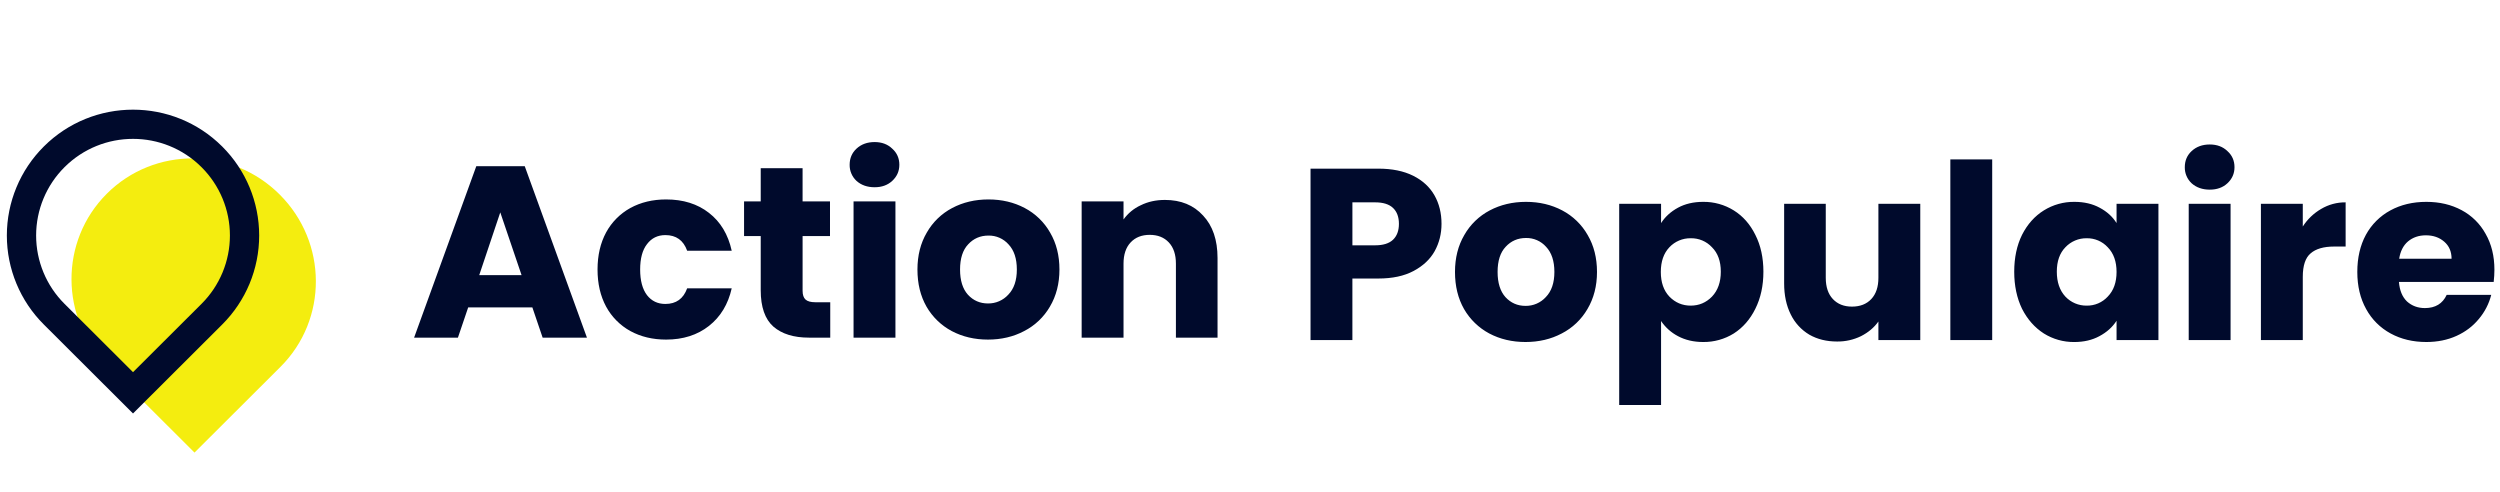
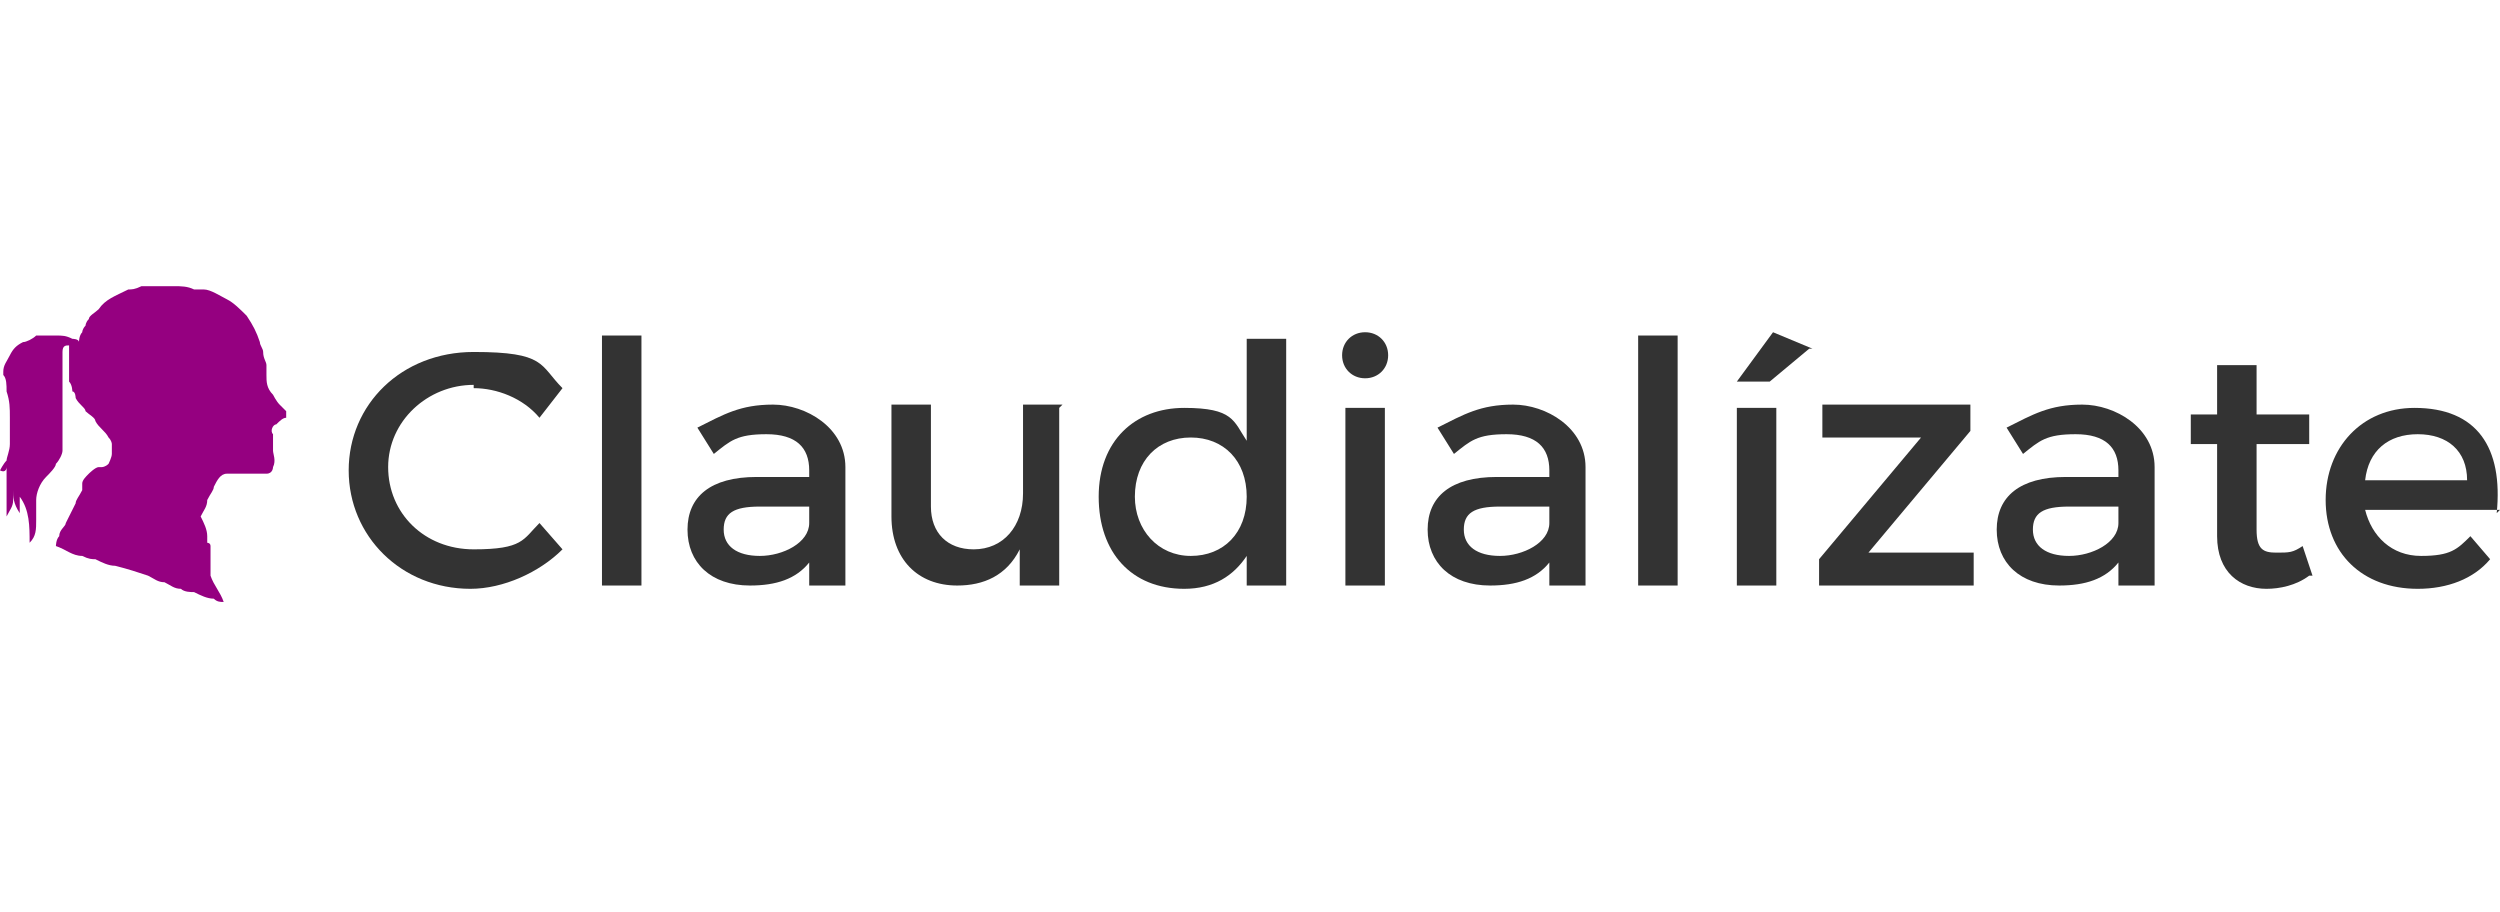
- <svg xmlns="http://www.w3.org/2000/svg" width="183" height="36" fill="none">
-   <path d="M38.968 22.5h-4.696l-.752 2.215h-3.208l4.552-12.547h3.548l4.552 12.547h-3.243l-.753-2.216Zm-.789-2.36-1.559-4.594-1.541 4.594h3.1Zm5.561-.411c0-1.037.21-1.942.628-2.717a4.487 4.487 0 0 1 1.774-1.787c.765-.417 1.637-.626 2.616-.626 1.255 0 2.3.328 3.137.983.848.656 1.403 1.58 1.666 2.77H50.3c-.275-.762-.807-1.143-1.595-1.143-.562 0-1.01.22-1.344.661-.335.429-.502 1.049-.502 1.859s.167 1.436.502 1.877c.334.428.782.643 1.344.643.788 0 1.32-.381 1.595-1.144h3.261c-.263 1.168-.818 2.085-1.666 2.753-.849.667-1.894 1-3.137 1-.98 0-1.851-.208-2.616-.625a4.487 4.487 0 0 1-1.774-1.787c-.418-.775-.628-1.68-.628-2.717Zm17.034 2.395v2.591h-1.559c-1.111 0-1.977-.268-2.599-.804-.62-.548-.931-1.436-.931-2.663V17.28h-1.22v-2.538h1.22v-2.43h3.064v2.43h2.007v2.538H58.75v4.004c0 .298.072.512.215.643.144.131.383.197.717.197h1.093Zm3.248-8.418c-.537 0-.98-.155-1.326-.465a1.574 1.574 0 0 1-.502-1.18c0-.476.168-.87.502-1.18.347-.321.789-.482 1.326-.482.526 0 .956.16 1.29.483.347.31.52.703.52 1.18 0 .464-.173.857-.52 1.179-.334.31-.764.465-1.29.465Zm1.524 1.036v9.973H62.48v-9.973h3.065Zm6.773 10.116c-.98 0-1.864-.208-2.653-.625a4.663 4.663 0 0 1-1.846-1.787c-.442-.775-.663-1.68-.663-2.717 0-1.025.227-1.924.681-2.699a4.6 4.6 0 0 1 1.864-1.805c.789-.417 1.673-.626 2.653-.626s1.863.209 2.652.626a4.6 4.6 0 0 1 1.864 1.805c.454.774.68 1.674.68 2.699s-.232 1.93-.698 2.717a4.603 4.603 0 0 1-1.882 1.787c-.788.417-1.673.625-2.652.625Zm0-2.645a1.97 1.97 0 0 0 1.487-.643c.418-.43.627-1.043.627-1.841 0-.799-.203-1.412-.609-1.841a1.914 1.914 0 0 0-1.47-.644c-.597 0-1.093.215-1.487.644-.394.417-.591 1.03-.591 1.84 0 .8.19 1.413.573 1.842.394.429.884.643 1.47.643Zm12.951-7.578c1.172 0 2.104.381 2.797 1.144.704.75 1.057 1.787 1.057 3.11v5.826h-3.047V19.3c0-.667-.173-1.186-.52-1.555-.346-.37-.812-.554-1.397-.554-.586 0-1.052.184-1.398.554-.347.37-.52.888-.52 1.555v5.415h-3.065v-9.973h3.065v1.323a3.16 3.16 0 0 1 1.255-1.037c.525-.262 1.117-.393 1.774-.393Z" fill="#000A2C" />
-   <path d="m14.239 33.13-6.355-6.34c-3.51-3.5-3.537-9.148-.061-12.614 3.475-3.466 9.138-3.439 12.648.062 3.51 3.5 3.537 9.147.061 12.614l-6.293 6.276Z" fill="#F4ED0F" />
-   <path fill-rule="evenodd" clip-rule="evenodd" d="m4.721 22.24 5.016 5.002 5.015-5.001a7.06 7.06 0 0 0 0-10.004 7.106 7.106 0 0 0-10.03 0 7.06 7.06 0 0 0 0 10.004Zm5.016 8.026 6.53-6.514a9.194 9.194 0 0 0 0-13.026c-3.606-3.598-9.454-3.598-13.061 0a9.194 9.194 0 0 0 0 13.026l6.53 6.514Z" fill="#000A2C" />
-   <path d="M105.519 16.385c0 .726-.167 1.394-.502 2.001-.334.596-.848 1.079-1.541 1.448-.693.37-1.553.554-2.581.554h-1.9v4.504h-3.064V12.345h4.964c1.004 0 1.852.173 2.545.518.693.346 1.213.823 1.559 1.43.347.608.52 1.305.52 2.092Zm-4.857 1.572c.586 0 1.022-.137 1.309-.41.286-.275.43-.662.43-1.162 0-.5-.144-.888-.43-1.162-.287-.274-.723-.411-1.309-.411h-1.666v3.145h1.666Zm11.005 7.078c-.98 0-1.864-.208-2.653-.625a4.667 4.667 0 0 1-1.846-1.788c-.442-.774-.663-1.68-.663-2.716 0-1.025.227-1.925.681-2.7a4.597 4.597 0 0 1 1.864-1.804c.789-.417 1.673-.626 2.652-.626.98 0 1.864.209 2.653.626a4.603 4.603 0 0 1 1.864 1.805c.454.774.681 1.674.681 2.699 0 1.024-.233 1.93-.699 2.716a4.607 4.607 0 0 1-1.882 1.788c-.789.417-1.673.625-2.652.625Zm0-2.645a1.97 1.97 0 0 0 1.487-.643c.418-.43.627-1.043.627-1.841 0-.799-.203-1.412-.609-1.841a1.914 1.914 0 0 0-1.47-.644c-.597 0-1.093.215-1.487.644-.394.417-.591 1.03-.591 1.84 0 .799.191 1.413.573 1.842.394.428.884.643 1.47.643Zm9.923-6.059c.299-.465.711-.84 1.237-1.126.525-.286 1.141-.429 1.845-.429a4.15 4.15 0 0 1 2.241.626c.669.417 1.194 1.012 1.577 1.787.394.774.591 1.674.591 2.699 0 1.024-.197 1.93-.591 2.716-.383.775-.908 1.377-1.577 1.806a4.15 4.15 0 0 1-2.241.625c-.693 0-1.308-.143-1.845-.429a3.385 3.385 0 0 1-1.237-1.108v6.149h-3.065V14.919h3.065v1.412Zm4.373 3.557c0-.763-.215-1.359-.645-1.788a2.063 2.063 0 0 0-1.56-.66 2.1 2.1 0 0 0-1.559.66c-.418.441-.627 1.043-.627 1.806 0 .762.209 1.364.627 1.805.43.44.95.661 1.559.661.61 0 1.13-.22 1.56-.661.43-.453.645-1.06.645-1.823Zm14.601-4.969v9.973h-3.065v-1.358c-.311.44-.735.798-1.272 1.072a3.886 3.886 0 0 1-1.757.393c-.764 0-1.439-.166-2.025-.5a3.501 3.501 0 0 1-1.362-1.483c-.322-.644-.484-1.4-.484-2.27v-5.827h3.047v5.416c0 .667.173 1.185.52 1.555.346.369.812.554 1.397.554.598 0 1.07-.185 1.416-.554.347-.37.52-.888.52-1.555v-5.416h3.065Zm5.265-3.253v13.226h-3.064V11.666h3.064Zm1.612 8.222c0-1.025.191-1.925.573-2.7.395-.774.926-1.37 1.595-1.786a4.15 4.15 0 0 1 2.241-.626c.704 0 1.32.143 1.845.429.538.286.95.661 1.237 1.126v-1.412h3.065v9.973h-3.065V23.48c-.299.465-.717.84-1.254 1.126-.526.286-1.141.43-1.846.43a4.119 4.119 0 0 1-2.223-.626c-.669-.43-1.2-1.031-1.595-1.805-.382-.787-.573-1.692-.573-2.717Zm7.491.018c0-.763-.215-1.365-.645-1.806a2.04 2.04 0 0 0-1.541-.66 2.1 2.1 0 0 0-1.56.66c-.418.43-.627 1.025-.627 1.788 0 .762.209 1.37.627 1.823a2.1 2.1 0 0 0 1.56.661 2.04 2.04 0 0 0 1.541-.661c.43-.441.645-1.043.645-1.805Zm6.823-6.024c-.538 0-.98-.155-1.326-.464a1.572 1.572 0 0 1-.502-1.18c0-.477.167-.87.502-1.18.346-.321.788-.482 1.326-.482.526 0 .956.16 1.29.482.347.31.52.703.52 1.18 0 .465-.173.858-.52 1.18-.334.31-.764.464-1.29.464Zm1.523 1.037v9.973h-3.064V14.92h3.064Zm5.286 1.662a3.946 3.946 0 0 1 1.344-1.287 3.422 3.422 0 0 1 1.792-.482v3.235h-.842c-.765 0-1.339.167-1.721.5-.382.322-.573.894-.573 1.716v4.63h-3.065v-9.974h3.065v1.662Zm14.027 3.164c0 .286-.018.584-.053.893h-6.936c.048.62.245 1.097.591 1.43.359.322.795.483 1.309.483.764 0 1.296-.322 1.595-.965h3.261a4.4 4.4 0 0 1-.914 1.77c-.43.523-.973.934-1.63 1.232-.658.298-1.392.447-2.205.447-.98 0-1.852-.208-2.616-.625a4.452 4.452 0 0 1-1.792-1.788c-.431-.774-.646-1.68-.646-2.716 0-1.037.209-1.943.628-2.717a4.453 4.453 0 0 1 1.792-1.787c.764-.417 1.643-.626 2.634-.626.968 0 1.828.203 2.581.608a4.308 4.308 0 0 1 1.756 1.733c.43.751.645 1.627.645 2.628Zm-3.136-.805c0-.524-.179-.94-.538-1.25-.358-.31-.806-.465-1.344-.465-.513 0-.949.149-1.308.447-.346.297-.561.72-.645 1.268h3.835Z" fill="#000A2C" />
+ <svg xmlns="http://www.w3.org/2000/svg" id="Capa_1" data-name="Capa 1" viewBox="0 0 76 27.7">
+   <defs>
+     <style>
+       .cls-1 {
+         fill: #950080;
+       }
+ 
+       .cls-1, .cls-2 {
+         stroke-width: 0px;
+       }
+ 
+       .cls-2 {
+         fill: #333;
+       }
+     </style>
+   </defs>
+   <path class="cls-1" d="m.1,11.7c0-.1,0-.3,0-.4,0-.2.1-.3.2-.5.1-.2.2-.3.4-.4.1,0,.3-.1.4-.2.2,0,.4,0,.6,0,.2,0,.3,0,.5.1,0,0,.2,0,.2.1,0,0,0,0,0,0,0,0,0-.2.1-.3,0,0,0-.1.1-.2,0,0,0-.1.1-.2,0-.1.2-.2.3-.3.2-.3.5-.4.9-.6.1,0,.2,0,.4-.1.1,0,.3,0,.4,0,.1,0,.2,0,.3,0,0,0,0,0,0,0,0,0,0,0,0,0,0,0,0,0,0,0,0,0,0,0,0,0,0,0,.2,0,.3,0,.2,0,.4,0,.6.1,0,0,.2,0,.3,0,.2,0,.5.2.7.3.2.1.4.3.6.5.2.3.3.5.4.8,0,.1.1.2.1.3,0,.2.1.3.1.4,0,0,0,0,0,.1,0,0,0,.1,0,.2h0c0,.2,0,.4.2.6,0,0,.1.2.2.3,0,0,.1.1.2.2,0,0,0,.1,0,.2,0,0,0,0,0,0-.1,0-.2.1-.3.2-.1,0-.2.2-.1.3,0,0,0,0,0,0,0,0,0,.1,0,.1,0,0,0,0,0,0,0,0,0,0,0,0,0,0,0,.1,0,.2,0,0,0,.2,0,.2,0,0,0,0,0,0,0,.1.1.3,0,.5,0,0,0,.2-.2.2,0,0-.2,0-.3,0-.2,0-.4,0-.6,0,0,0-.2,0-.3,0-.2,0-.3.2-.4.4,0,.1-.1.2-.2.4,0,.2-.1.3-.2.5,0,0,0,0,0,0,.1.2.2.4.2.6,0,0,0,.1,0,.2,0,0,0,0,0,0,0,0,0,0,0,0,0,0,.1,0,.1.1,0,.2,0,.4,0,.6,0,0,0,.2,0,.2,0,0,0,0,0,.1.1.3.3.5.4.8,0,0,0,0,0,0-.1,0-.2,0-.3-.1-.2,0-.4-.1-.6-.2-.1,0-.3,0-.4-.1-.2,0-.3-.1-.5-.2-.2,0-.3-.1-.5-.2-.3-.1-.6-.2-1-.3-.2,0-.4-.1-.6-.2-.1,0-.2,0-.4-.1-.3,0-.5-.2-.8-.3,0,0,0,0,0,0,0,0,0,0,0,0,0,0,0-.2.1-.3,0-.2.2-.3.2-.4.1-.2.2-.4.3-.6,0-.1.1-.2.2-.4,0,0,0-.1,0-.2,0-.1.1-.2.2-.3,0,0,.2-.2.3-.2,0,0,0,0,.1,0,0,0,.1,0,.2-.1,0,0,.1-.2.1-.3,0-.1,0-.2,0-.3,0,0,0-.1-.1-.2-.1-.2-.3-.3-.4-.5,0-.1-.2-.2-.3-.3,0-.1-.2-.2-.3-.4,0,0,0-.2-.1-.2,0,0,0-.2-.1-.3,0,0,0-.1,0-.2,0-.2,0-.5,0-.8,0,0,0,0,0,0,0-.1,0-.1,0-.1-.1,0-.2,0-.2.2,0,.1,0,.2,0,.4,0,.1,0,.2,0,.3,0,.1,0,.2,0,.3,0,.1,0,.3,0,.4,0,.2,0,.3,0,.5,0,.1,0,.2,0,.4,0,.1,0,.3,0,.4,0,.1,0,.2,0,.3,0,.1-.1.3-.2.4,0,.1-.2.3-.3.4-.2.2-.3.5-.3.7,0,.1,0,.2,0,.4,0,0,0,0,0,0,0,0,0,0,0,0,0,0,0,0,0,0,0,0,0,.2,0,.2,0,0,0,0,0,0,0,.3,0,.5-.2.7,0,0,0,0,0,0,0-.5,0-1-.3-1.4,0,.2,0,.3,0,.5-.2-.3-.2-.5-.2-.7,0,0,0,0,0,0,0,.1,0,.2,0,.3,0,0,0,0,0,0,0,.2-.1.3-.2.5,0,0,0,0,0,0,0-.1,0-.2,0-.3,0-.1,0-.3,0-.4,0,0,0,0,0,0,0,0,0,0,0,0,0,0,0-.1,0-.2,0-.1,0-.3,0-.4,0,0,0,0,0,0,0,0,0,0,0,.1,0,.2,0,.4,0,.6,0,0,0,0,0,0,0,0,0-.1,0-.2,0,0,0,0,0,0,0-.1,0-.2,0-.4,0,0,0-.2,0-.3,0,0,0,0,0,0,0,0,0,.2-.2.1,0,0,.1-.2.2-.3,0-.1.1-.3.1-.5,0-.1,0-.2,0-.4,0-.1,0-.3,0-.4,0,0,0,0,0,0,0-.3,0-.5-.1-.8,0-.2,0-.4-.1-.5,0-.1,0-.3,0-.4,0,0,0,0,0,0,0,0,0,0,0-.1,0,0,0,0,0,0Z" />
+   <g>
+     <path class="cls-2" d="m14.4,11.7c-1.4,0-2.6,1.1-2.6,2.5s1.1,2.5,2.6,2.5,1.5-.3,2-.8l.7.8c-.7.7-1.8,1.2-2.8,1.2-2.1,0-3.7-1.6-3.7-3.6s1.6-3.6,3.8-3.6,2,.4,2.7,1.1l-.7.9c-.5-.6-1.3-.9-2-.9Z" />
+     <path class="cls-2" d="m19.5,10.2v7.6h-1.2v-7.6h1.2Z" />
+     <path class="cls-2" d="m24.6,17.8v-.7c-.4.5-1,.7-1.8.7-1.2,0-1.9-.7-1.9-1.7s.7-1.6,2.1-1.6h1.6v-.2c0-.7-.4-1.1-1.3-1.1s-1.1.2-1.6.6l-.5-.8c.8-.4,1.3-.7,2.3-.7s2.2.7,2.2,1.9v3.6s-1.1,0-1.1,0Zm0-1.9v-.5h-1.5c-.8,0-1.1.2-1.1.7s.4.8,1.1.8,1.5-.4,1.5-1Z" />
+     <path class="cls-2" d="m32.2,12.4v5.4h-1.2v-1.1c-.4.8-1.1,1.1-1.9,1.1-1.2,0-2-.8-2-2.1v-3.4h1.2v3.1c0,.8.5,1.3,1.3,1.3.9,0,1.5-.7,1.5-1.7v-2.7h1.2Z" />
+     <path class="cls-2" d="m39.1,10.2v7.6h-1.2v-.9c-.4.6-1,1-1.9,1-1.6,0-2.6-1.1-2.6-2.8s1.1-2.7,2.6-2.7,1.5.4,1.9,1v-3.1h1.2Zm-1.2,4.9c0-1.1-.7-1.8-1.7-1.8s-1.7.7-1.7,1.8c0,1,.7,1.8,1.7,1.8s1.7-.7,1.7-1.8Z" />
+     <path class="cls-2" d="m42.2,10.8c0,.4-.3.7-.7.7s-.7-.3-.7-.7.3-.7.7-.7.7.3.7.7Zm-.1,1.6v5.4h-1.2v-5.4h1.2Z" />
+     <path class="cls-2" d="m47.1,17.8v-.7c-.4.5-1,.7-1.8.7-1.2,0-1.9-.7-1.9-1.7s.7-1.6,2.1-1.6h1.6v-.2c0-.7-.4-1.1-1.3-1.1s-1.1.2-1.6.6l-.5-.8c.8-.4,1.3-.7,2.3-.7s2.2.7,2.2,1.9v3.6s-1.1,0-1.1,0Zm0-1.9v-.5h-1.5c-.8,0-1.1.2-1.1.7s.4.8,1.1.8,1.5-.4,1.5-1Z" />
+     <path class="cls-2" d="m51,10.2v7.6h-1.2v-7.6h1.2Z" />
+     <path class="cls-2" d="m55,10.6l-1.2,1h-1l1.1-1.5,1.2.5Zm-1,1.8v5.4h-1.2v-5.4h1.2Z" />
+     <path class="cls-2" d="m55.3,17.8v-.8l3.1-3.7h-3v-1h4.5v.8l-3.1,3.7h3.2v1h-4.6Z" />
+     <path class="cls-2" d="m64.4,17.8v-.7c-.4.5-1,.7-1.8.7-1.2,0-1.9-.7-1.9-1.7s.7-1.6,2.1-1.6h1.6v-.2c0-.7-.4-1.1-1.3-1.1s-1.1.2-1.6.6l-.5-.8c.8-.4,1.3-.7,2.3-.7s2.2.7,2.2,1.9v3.6s-1.1,0-1.1,0Zm0-1.9v-.5h-1.5c-.8,0-1.1.2-1.1.7s.4.8,1.1.8,1.5-.4,1.5-1Z" />
+     <path class="cls-2" d="m70.2,17.5c-.4.3-.9.4-1.3.4-.8,0-1.5-.5-1.5-1.6v-2.8h-.8v-.9h.8v-1.5h1.2v1.5h1.6v.9h-1.6v2.6c0,.6.2.7.6.7s.5,0,.8-.2l.3.9Z" />
+     <path class="cls-2" d="m76,15.5h-4.1c.2.8.8,1.4,1.7,1.4s1.1-.2,1.5-.6l.6.7c-.5.6-1.3.9-2.2.9-1.7,0-2.8-1.1-2.8-2.7s1.1-2.8,2.7-2.8c1.9,0,2.7,1.2,2.5,3.2Zm-1-.9c0-.9-.6-1.4-1.5-1.4s-1.5.5-1.6,1.4h3.1Z" />
+   </g>
</svg>
